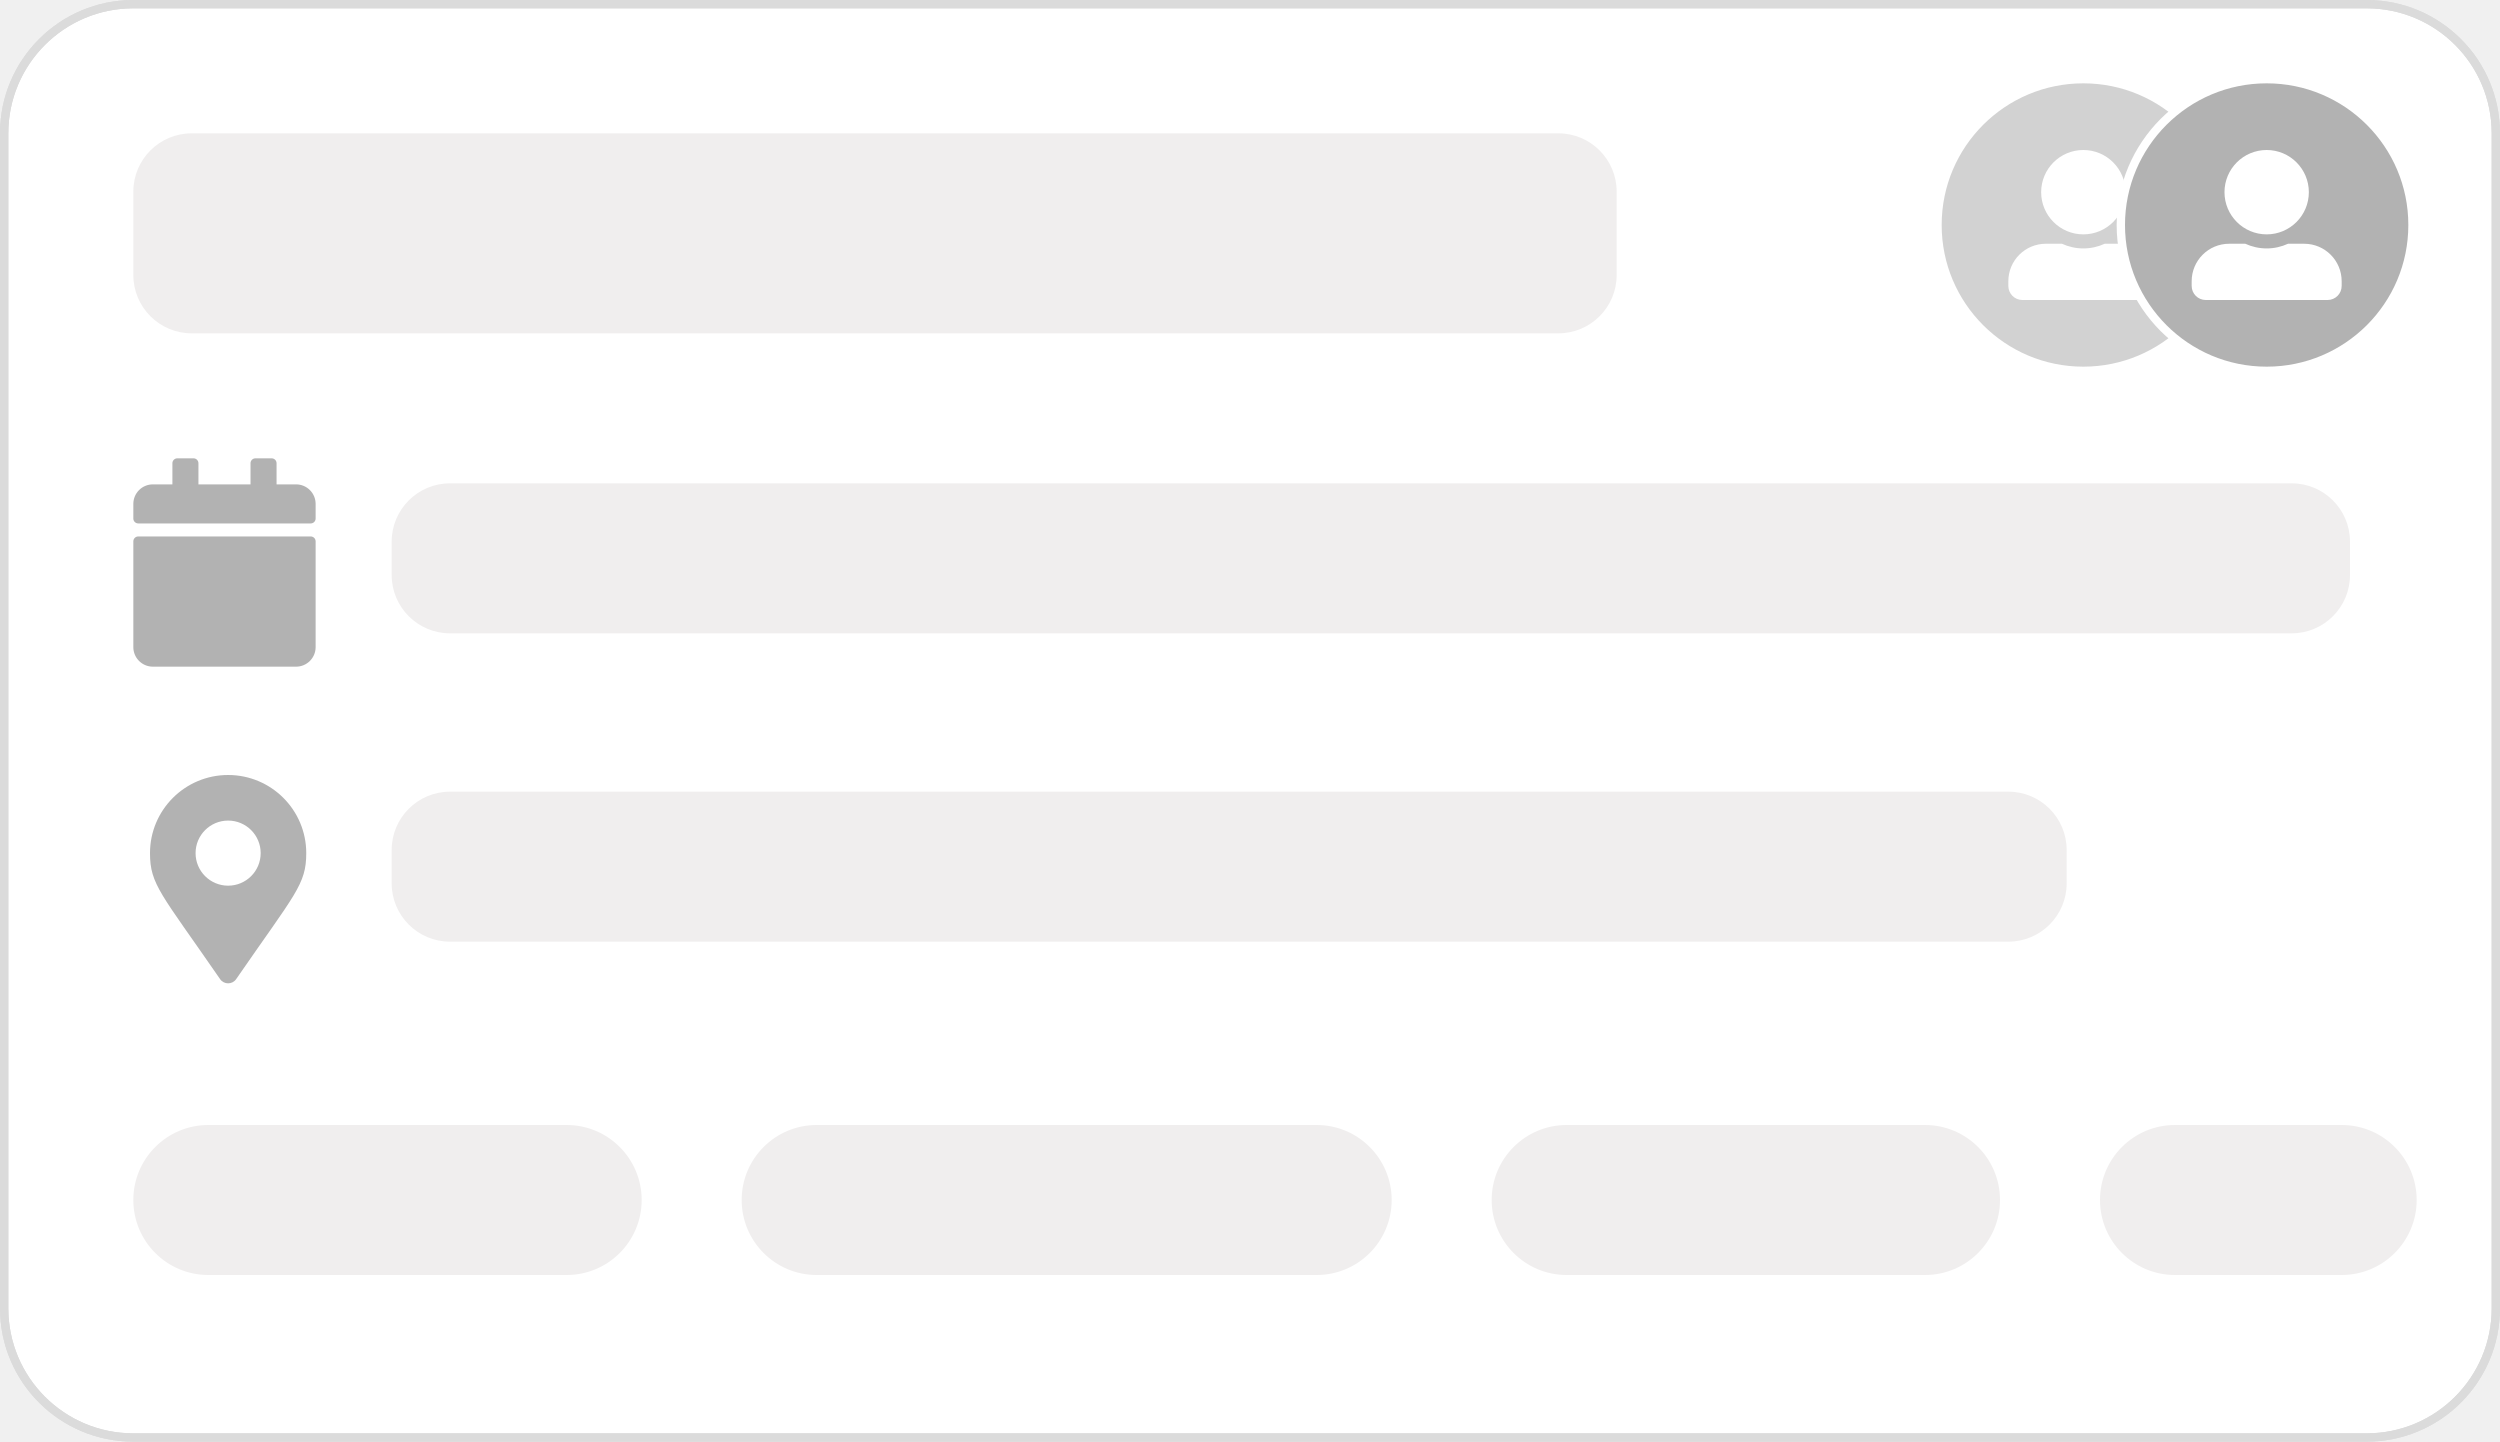
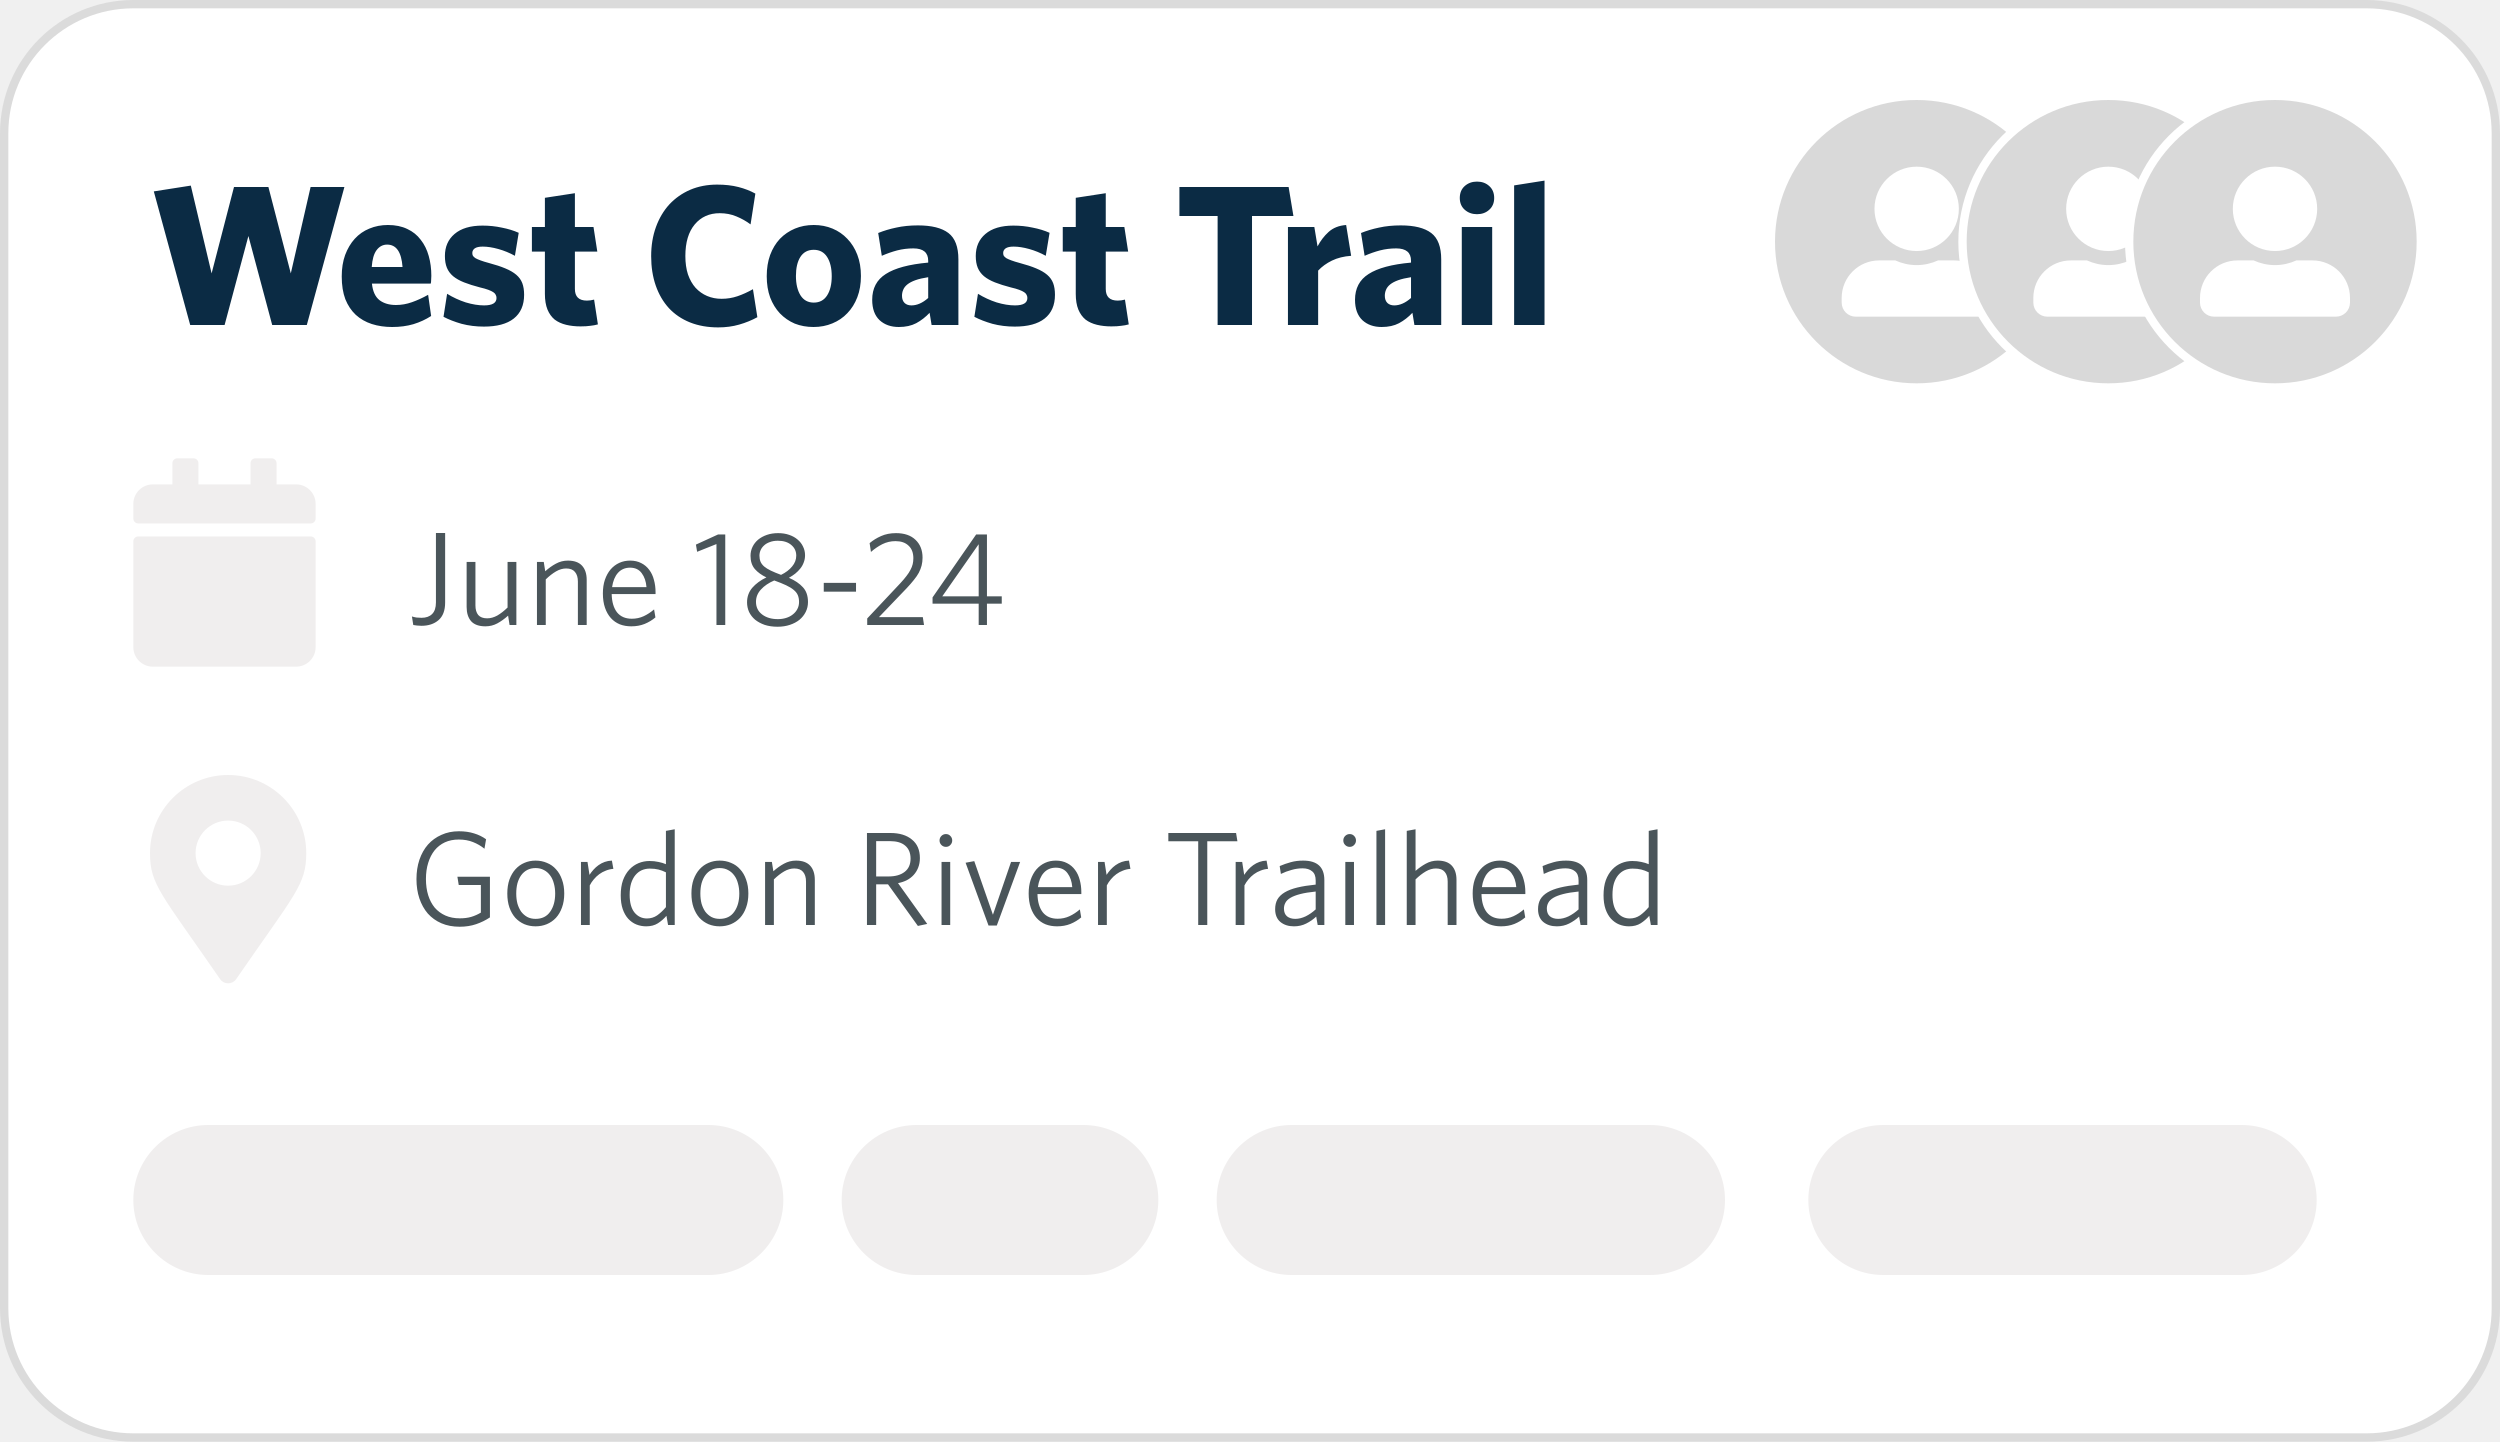
<svg xmlns="http://www.w3.org/2000/svg" width="300" height="173" viewBox="0 0 300 173" fill="none">
-   <rect x="0.5" y="0.5" width="299" height="172" rx="15.5" fill="white" stroke="#DBDBDB" />
-   <rect x="16" y="16" width="178" height="24" rx="7" fill="#F0EEEE" />
-   <rect x="47" y="58" width="235" height="18" rx="7" fill="#F0EEEE" />
-   <path d="M16.586 64.375H37.289C37.611 64.375 37.875 64.639 37.875 64.961V77.656C37.875 78.95 36.825 80 35.531 80H18.344C17.05 80 16 78.95 16 77.656V64.961C16 64.639 16.264 64.375 16.586 64.375ZM37.875 62.227V60.469C37.875 59.175 36.825 58.125 35.531 58.125H33.188V55.586C33.188 55.264 32.924 55 32.602 55H30.648C30.326 55 30.062 55.264 30.062 55.586V58.125H23.812V55.586C23.812 55.264 23.549 55 23.227 55H21.273C20.951 55 20.688 55.264 20.688 55.586V58.125H18.344C17.05 58.125 16 59.175 16 60.469V62.227C16 62.549 16.264 62.812 16.586 62.812H37.289C37.611 62.812 37.875 62.549 37.875 62.227Z" fill="#b2b2b2" />
-   <rect x="47" y="95" width="201" height="18" rx="7" fill="#F0EEEE" />
-   <path d="M26.412 117.496C19.317 107.21 18 106.155 18 102.375C18 97.197 22.197 93 27.375 93C32.553 93 36.75 97.197 36.75 102.375C36.75 106.155 35.433 107.21 28.338 117.496C27.873 118.168 26.877 118.168 26.412 117.496ZM27.375 106.281C29.532 106.281 31.281 104.532 31.281 102.375C31.281 100.218 29.532 98.469 27.375 98.469C25.218 98.469 23.469 100.218 23.469 102.375C23.469 104.532 25.218 106.281 27.375 106.281Z" fill="#b2b2b2" />
-   <rect x="16" y="135" width="61" height="18" rx="9" fill="#F0EEEE" />
-   <rect x="89" y="135" width="78" height="18" rx="9" fill="#F0EEEE" />
-   <rect x="179" y="135" width="61" height="18" rx="9" fill="#F0EEEE" />
-   <rect x="252" y="135" width="38" height="18" rx="9" fill="#F0EEEE" />
-   <circle cx="250" cy="27" r="17.5" fill="#d2d2d2" stroke="white" />
-   <g clip-path="url(#clip0_1_11)">
-     <path d="M250 28.125C252.795 28.125 255.062 25.857 255.062 23.062C255.062 20.268 252.795 18 250 18C247.205 18 244.938 20.268 244.938 23.062C244.938 25.857 247.205 28.125 250 28.125ZM254.5 29.25H252.563C251.782 29.609 250.914 29.812 250 29.812C249.086 29.812 248.221 29.609 247.437 29.25H245.5C243.014 29.25 241 31.265 241 33.75V34.312C241 35.244 241.756 36 242.688 36H257.312C258.244 36 259 35.244 259 34.312V33.75C259 31.265 256.986 29.25 254.5 29.25Z" fill="white" />
+   <rect x="0.5" y="0.5" width="299" height="172" rx="15.5" fill="white" />
+   <path d="M16.586 64.375H37.289C37.611 64.375 37.875 64.639 37.875 64.961V77.656C37.875 78.95 36.825 80 35.531 80H18.344C17.05 80 16 78.95 16 77.656V64.961C16 64.639 16.264 64.375 16.586 64.375ZM37.875 62.227V60.469C37.875 59.175 36.825 58.125 35.531 58.125H33.188V55.586C33.188 55.264 32.924 55 32.602 55H30.648C30.326 55 30.062 55.264 30.062 55.586V58.125H23.812V55.586C23.812 55.264 23.549 55 23.227 55H21.273C20.951 55 20.688 55.264 20.688 55.586V58.125H18.344C17.05 58.125 16 59.175 16 60.469V62.227C16 62.549 16.264 62.812 16.586 62.812H37.289C37.611 62.812 37.875 62.549 37.875 62.227Z" fill="#F0EEEE" />
+   <path d="M26.412 117.496C19.317 107.21 18 106.155 18 102.375C18 97.197 22.197 93 27.375 93C32.553 93 36.75 97.197 36.75 102.375C36.75 106.155 35.433 107.21 28.338 117.496C27.873 118.168 26.877 118.168 26.412 117.496ZM27.375 106.281C29.532 106.281 31.281 104.532 31.281 102.375C31.281 100.218 29.532 98.469 27.375 98.469C25.218 98.469 23.469 100.218 23.469 102.375C23.469 104.532 25.218 106.281 27.375 106.281Z" fill="#F0EEEE" />
+   <rect x="146" y="135" width="61" height="18" rx="9" fill="#F0EEEE" />
+   <rect x="217" y="135" width="61" height="18" rx="9" fill="#F0EEEE" />
+   <rect x="101" y="135" width="38" height="18" rx="9" fill="#F0EEEE" />
+   <rect x="16" y="135" width="78" height="18" rx="9" fill="#F0EEEE" />
+   <circle cx="230" cy="29" r="17.5" fill="#D9D9D9" stroke="white" />
+   <g clip-path="url(#clip0_1_84)">
+     <path d="M230 30.125C232.795 30.125 235.062 27.857 235.062 25.062C235.062 22.268 232.795 20 230 20C227.205 20 224.938 22.268 224.938 25.062C224.938 27.857 227.205 30.125 230 30.125ZM234.5 31.25H232.563C231.782 31.609 230.914 31.812 230 31.812C229.086 31.812 228.221 31.609 227.437 31.25H225.5C223.014 31.25 221 33.264 221 35.75V36.312C221 37.244 221.756 38 222.688 38H237.312C238.244 38 239 37.244 239 36.312V35.75C239 33.264 236.986 31.25 234.5 31.25Z" fill="white" />
  </g>
-   <circle cx="272" cy="27" r="17.5" fill="#b2b2b2" stroke="white" />
-   <g clip-path="url(#clip1_1_11)">
-     <path d="M272 28.125C274.795 28.125 277.062 25.857 277.062 23.062C277.062 20.268 274.795 18 272 18C269.205 18 266.938 20.268 266.938 23.062C266.938 25.857 269.205 28.125 272 28.125ZM276.5 29.25H274.563C273.782 29.609 272.914 29.812 272 29.812C271.086 29.812 270.221 29.609 269.437 29.25H267.5C265.014 29.25 263 31.265 263 33.75V34.312C263 35.244 263.756 36 264.688 36H279.312C280.244 36 281 35.244 281 34.312V33.75C281 31.265 278.986 29.25 276.5 29.25Z" fill="white" />
+   <circle cx="253" cy="29" r="17.5" fill="#D9D9D9" stroke="white" />
+   <g clip-path="url(#clip1_1_84)">
+     <path d="M253 30.125C255.795 30.125 258.062 27.857 258.062 25.062C258.062 22.268 255.795 20 253 20C250.205 20 247.938 22.268 247.938 25.062C247.938 27.857 250.205 30.125 253 30.125ZM257.5 31.25H255.563C254.782 31.609 253.914 31.812 253 31.812C252.086 31.812 251.221 31.609 250.437 31.25H248.5C246.014 31.25 244 33.264 244 35.75V36.312C244 37.244 244.756 38 245.688 38H260.312C261.244 38 262 37.244 262 36.312V35.75C262 33.264 259.986 31.25 257.5 31.25Z" fill="white" />
  </g>
+   <circle cx="273" cy="29" r="17.5" fill="#D9D9D9" stroke="white" />
+   <g clip-path="url(#clip2_1_84)">
+     <path d="M273 30.125C275.795 30.125 278.062 27.857 278.062 25.062C278.062 22.268 275.795 20 273 20C270.205 20 267.938 22.268 267.938 25.062C267.938 27.857 270.205 30.125 273 30.125ZM277.5 31.25H275.563C274.782 31.609 273.914 31.812 273 31.812C272.086 31.812 271.221 31.609 270.437 31.25H268.5C266.014 31.25 264 33.264 264 35.75V36.312C264 37.244 264.756 38 265.688 38H280.312C281.244 38 282 37.244 282 36.312V35.75C282 33.264 279.986 31.25 277.5 31.25Z" fill="white" />
+   </g>
+   <path d="M41.328 22.44H37.272L34.896 32.808L32.208 22.44H28.08L25.392 32.808L22.896 22.272L18.456 22.968L22.824 39H26.952L29.808 28.32L32.664 39H36.816L41.328 22.44ZM51.76 33.096C51.76 32.248 51.656 31.456 51.448 30.72C51.24 29.968 50.92 29.32 50.488 28.776C50.072 28.216 49.536 27.784 48.88 27.48C48.224 27.16 47.448 27 46.552 27C45.752 27 45.008 27.144 44.32 27.432C43.648 27.704 43.064 28.112 42.568 28.656C42.088 29.184 41.704 29.832 41.416 30.6C41.144 31.352 41.008 32.208 41.008 33.168C41.008 34.224 41.152 35.136 41.44 35.904C41.744 36.656 42.16 37.28 42.688 37.776C43.232 38.272 43.872 38.64 44.608 38.88C45.36 39.12 46.176 39.24 47.056 39.24C47.984 39.24 48.832 39.128 49.6 38.904C50.384 38.664 51.096 38.336 51.736 37.92L51.376 35.376C50.72 35.744 50.072 36.04 49.432 36.264C48.808 36.488 48.168 36.6 47.512 36.6C46.712 36.6 46.056 36.408 45.544 36.024C45.032 35.624 44.728 34.96 44.632 34.032H51.688C51.72 33.936 51.736 33.8 51.736 33.624C51.752 33.448 51.76 33.272 51.76 33.096ZM48.304 32.04H44.608C44.672 31.128 44.864 30.456 45.184 30.024C45.52 29.576 45.944 29.352 46.456 29.352C47.56 29.352 48.176 30.248 48.304 32.04ZM62.893 35.376C62.893 34.832 62.821 34.368 62.677 33.984C62.533 33.6 62.293 33.264 61.957 32.976C61.621 32.688 61.181 32.432 60.637 32.208C60.109 31.984 59.453 31.768 58.669 31.56C58.253 31.448 57.917 31.344 57.661 31.248C57.405 31.152 57.205 31.064 57.061 30.984C56.917 30.888 56.813 30.792 56.749 30.696C56.701 30.6 56.677 30.488 56.677 30.36C56.677 30.136 56.773 29.952 56.965 29.808C57.173 29.664 57.493 29.592 57.925 29.592C58.485 29.592 59.109 29.688 59.797 29.88C60.485 30.072 61.149 30.344 61.789 30.696L62.245 27.936C61.637 27.664 60.957 27.456 60.205 27.312C59.469 27.152 58.701 27.072 57.901 27.072C56.445 27.072 55.325 27.408 54.541 28.08C53.773 28.736 53.389 29.616 53.389 30.72C53.389 31.28 53.469 31.752 53.629 32.136C53.789 32.52 54.037 32.856 54.373 33.144C54.725 33.432 55.165 33.68 55.693 33.888C56.221 34.096 56.853 34.296 57.589 34.488C58.005 34.584 58.341 34.68 58.597 34.776C58.853 34.872 59.053 34.968 59.197 35.064C59.341 35.16 59.437 35.264 59.485 35.376C59.549 35.488 59.581 35.616 59.581 35.76C59.581 36.352 59.085 36.648 58.093 36.648C57.421 36.648 56.685 36.528 55.885 36.288C55.101 36.032 54.357 35.688 53.653 35.256L53.221 38.016C53.829 38.336 54.549 38.616 55.381 38.856C56.229 39.08 57.125 39.192 58.069 39.192C59.637 39.192 60.829 38.872 61.645 38.232C62.477 37.576 62.893 36.624 62.893 35.376ZM71.748 38.928L71.292 35.952C71.004 36.032 70.716 36.072 70.428 36.072C69.468 36.072 68.988 35.608 68.988 34.68V30.192H71.676L71.22 27.24H68.988V23.184L65.388 23.736V27.24H63.828V30.192H65.388V35.256C65.388 36.008 65.492 36.64 65.7 37.152C65.908 37.648 66.196 38.048 66.564 38.352C66.948 38.64 67.404 38.848 67.932 38.976C68.46 39.104 69.036 39.168 69.66 39.168C70.14 39.168 70.532 39.144 70.836 39.096C71.156 39.064 71.46 39.008 71.748 38.928ZM90.883 38.064L90.355 34.704C89.731 35.056 89.115 35.336 88.507 35.544C87.899 35.752 87.259 35.856 86.587 35.856C85.963 35.856 85.387 35.744 84.859 35.52C84.331 35.296 83.867 34.968 83.467 34.536C83.083 34.104 82.779 33.568 82.555 32.928C82.347 32.288 82.243 31.552 82.243 30.72C82.243 29.088 82.619 27.824 83.371 26.928C84.123 26.032 85.123 25.584 86.371 25.584C87.091 25.584 87.755 25.712 88.363 25.968C88.987 26.224 89.555 26.544 90.067 26.928L90.643 23.232C90.035 22.896 89.355 22.632 88.603 22.44C87.851 22.248 87.003 22.152 86.059 22.152C84.875 22.152 83.795 22.36 82.819 22.776C81.859 23.192 81.027 23.776 80.323 24.528C79.635 25.28 79.099 26.184 78.715 27.24C78.331 28.296 78.139 29.464 78.139 30.744C78.139 32.04 78.323 33.216 78.691 34.272C79.059 35.328 79.587 36.232 80.275 36.984C80.963 37.72 81.803 38.288 82.795 38.688C83.803 39.088 84.931 39.288 86.179 39.288C87.091 39.288 87.931 39.176 88.699 38.952C89.483 38.728 90.211 38.432 90.883 38.064ZM103.312 33.12C103.312 32.176 103.168 31.328 102.88 30.576C102.592 29.824 102.192 29.184 101.68 28.656C101.184 28.128 100.592 27.72 99.904 27.432C99.216 27.144 98.464 27 97.648 27C96.832 27 96.08 27.144 95.392 27.432C94.704 27.72 94.104 28.128 93.592 28.656C93.096 29.184 92.704 29.832 92.416 30.6C92.144 31.352 92.008 32.2 92.008 33.144C92.008 34.088 92.144 34.936 92.416 35.688C92.704 36.44 93.096 37.08 93.592 37.608C94.104 38.136 94.696 38.544 95.368 38.832C96.056 39.104 96.808 39.24 97.624 39.24C98.44 39.24 99.192 39.096 99.88 38.808C100.584 38.52 101.184 38.112 101.68 37.584C102.192 37.056 102.592 36.416 102.88 35.664C103.168 34.912 103.312 34.064 103.312 33.12ZM99.808 33.144C99.808 34.104 99.624 34.872 99.256 35.448C98.888 36.024 98.352 36.312 97.648 36.312C96.96 36.312 96.432 36.024 96.064 35.448C95.696 34.856 95.512 34.08 95.512 33.12C95.512 32.16 95.688 31.4 96.04 30.84C96.408 30.264 96.944 29.976 97.648 29.976C98.352 29.976 98.888 30.264 99.256 30.84C99.624 31.416 99.808 32.184 99.808 33.144ZM115.008 39V31.128C115.008 29.624 114.608 28.568 113.808 27.96C113.008 27.352 111.792 27.048 110.16 27.048C109.2 27.048 108.328 27.136 107.544 27.312C106.776 27.472 106.056 27.688 105.384 27.96L105.816 30.696C106.44 30.424 107.056 30.208 107.664 30.048C108.288 29.888 108.936 29.808 109.608 29.808C110.792 29.808 111.384 30.304 111.384 31.296V31.512C109.08 31.72 107.384 32.176 106.296 32.88C105.208 33.568 104.664 34.6 104.664 35.976C104.664 37.048 104.96 37.864 105.552 38.424C106.144 38.968 106.912 39.24 107.856 39.24C108.672 39.24 109.368 39.088 109.944 38.784C110.536 38.464 111.072 38.048 111.552 37.536L111.792 39H115.008ZM111.384 35.76C110.712 36.352 110.04 36.648 109.368 36.648C109.032 36.648 108.76 36.552 108.552 36.36C108.344 36.152 108.24 35.864 108.24 35.496C108.24 35.24 108.288 35 108.384 34.776C108.48 34.536 108.648 34.32 108.888 34.128C109.128 33.936 109.448 33.768 109.848 33.624C110.248 33.48 110.76 33.36 111.384 33.264V35.76ZM126.596 35.376C126.596 34.832 126.524 34.368 126.38 33.984C126.236 33.6 125.996 33.264 125.66 32.976C125.324 32.688 124.884 32.432 124.34 32.208C123.812 31.984 123.156 31.768 122.372 31.56C121.956 31.448 121.62 31.344 121.364 31.248C121.108 31.152 120.908 31.064 120.764 30.984C120.62 30.888 120.516 30.792 120.452 30.696C120.404 30.6 120.38 30.488 120.38 30.36C120.38 30.136 120.476 29.952 120.668 29.808C120.876 29.664 121.196 29.592 121.628 29.592C122.188 29.592 122.812 29.688 123.5 29.88C124.188 30.072 124.852 30.344 125.492 30.696L125.948 27.936C125.34 27.664 124.66 27.456 123.908 27.312C123.172 27.152 122.404 27.072 121.604 27.072C120.148 27.072 119.028 27.408 118.244 28.08C117.476 28.736 117.092 29.616 117.092 30.72C117.092 31.28 117.172 31.752 117.332 32.136C117.492 32.52 117.74 32.856 118.076 33.144C118.428 33.432 118.868 33.68 119.396 33.888C119.924 34.096 120.556 34.296 121.292 34.488C121.708 34.584 122.044 34.68 122.3 34.776C122.556 34.872 122.756 34.968 122.9 35.064C123.044 35.16 123.14 35.264 123.188 35.376C123.252 35.488 123.284 35.616 123.284 35.76C123.284 36.352 122.788 36.648 121.796 36.648C121.124 36.648 120.388 36.528 119.588 36.288C118.804 36.032 118.06 35.688 117.356 35.256L116.924 38.016C117.532 38.336 118.252 38.616 119.084 38.856C119.932 39.08 120.828 39.192 121.772 39.192C123.34 39.192 124.532 38.872 125.348 38.232C126.18 37.576 126.596 36.624 126.596 35.376ZM135.451 38.928L134.995 35.952C134.707 36.032 134.419 36.072 134.131 36.072C133.171 36.072 132.691 35.608 132.691 34.68V30.192H135.379L134.923 27.24H132.691V23.184L129.091 23.736V27.24H127.531V30.192H129.091V35.256C129.091 36.008 129.195 36.64 129.403 37.152C129.611 37.648 129.899 38.048 130.267 38.352C130.651 38.64 131.107 38.848 131.635 38.976C132.163 39.104 132.739 39.168 133.363 39.168C133.843 39.168 134.235 39.144 134.539 39.096C134.859 39.064 135.163 39.008 135.451 38.928ZM155.21 25.92L154.634 22.44H141.53V25.92H146.114V39H150.242V25.92H155.21ZM162.137 30.696L161.537 27C160.673 27.064 159.969 27.344 159.425 27.84C158.897 28.32 158.457 28.896 158.105 29.568L157.721 27.24H154.553V39H158.177V32.472C158.625 31.992 159.177 31.592 159.833 31.272C160.489 30.952 161.257 30.76 162.137 30.696ZM172.946 39V31.128C172.946 29.624 172.546 28.568 171.746 27.96C170.946 27.352 169.73 27.048 168.098 27.048C167.138 27.048 166.266 27.136 165.482 27.312C164.714 27.472 163.994 27.688 163.322 27.96L163.754 30.696C164.378 30.424 164.994 30.208 165.602 30.048C166.226 29.888 166.874 29.808 167.546 29.808C168.73 29.808 169.322 30.304 169.322 31.296V31.512C167.018 31.72 165.322 32.176 164.234 32.88C163.146 33.568 162.602 34.6 162.602 35.976C162.602 37.048 162.898 37.864 163.49 38.424C164.082 38.968 164.85 39.24 165.794 39.24C166.61 39.24 167.306 39.088 167.882 38.784C168.474 38.464 169.01 38.048 169.49 37.536L169.73 39H172.946ZM169.322 35.76C168.65 36.352 167.978 36.648 167.306 36.648C166.97 36.648 166.698 36.552 166.49 36.36C166.282 36.152 166.178 35.864 166.178 35.496C166.178 35.24 166.226 35 166.322 34.776C166.418 34.536 166.586 34.32 166.826 34.128C167.066 33.936 167.386 33.768 167.786 33.624C168.186 33.48 168.698 33.36 169.322 33.264V35.76ZM179.302 23.76C179.302 23.152 179.102 22.672 178.702 22.32C178.318 21.968 177.83 21.792 177.238 21.792C176.662 21.792 176.174 21.968 175.774 22.32C175.374 22.672 175.174 23.152 175.174 23.76C175.174 24.352 175.374 24.824 175.774 25.176C176.174 25.528 176.662 25.704 177.238 25.704C177.83 25.704 178.318 25.528 178.702 25.176C179.102 24.824 179.302 24.352 179.302 23.76ZM179.062 39V27.24H175.414V39H179.062ZM185.343 39V21.672L181.695 22.248V39H185.343Z" fill="#0B2B44" />
+   <path d="M53.416 72.312V63.96H52.312V72.296C52.312 72.925 52.157 73.389 51.848 73.688C51.549 73.987 51.128 74.136 50.584 74.136C50.371 74.136 50.168 74.125 49.976 74.104C49.784 74.072 49.603 74.029 49.432 73.976L49.592 75C49.731 75.021 49.88 75.043 50.04 75.064C50.211 75.085 50.387 75.096 50.568 75.096C51.411 75.096 52.093 74.872 52.616 74.424C53.149 73.965 53.416 73.261 53.416 72.312ZM61.964 75V67.432H60.908V72.904C60.492 73.309 60.081 73.629 59.676 73.864C59.271 74.088 58.865 74.2 58.46 74.2C57.98 74.2 57.623 74.067 57.388 73.8C57.164 73.523 57.052 73.139 57.052 72.648V67.432H55.996V72.84C55.996 73.565 56.178 74.136 56.54 74.552C56.913 74.957 57.484 75.16 58.252 75.16C58.764 75.16 59.239 75.043 59.676 74.808C60.124 74.563 60.556 74.253 60.972 73.88L61.148 75H61.964ZM70.403 75V69.592C70.403 68.856 70.216 68.285 69.843 67.88C69.47 67.475 68.904 67.272 68.147 67.272C67.635 67.272 67.155 67.395 66.707 67.64C66.27 67.875 65.843 68.179 65.427 68.552L65.251 67.432H64.435V75H65.491V69.528C65.907 69.123 66.318 68.803 66.723 68.568C67.129 68.333 67.534 68.216 67.939 68.216C68.419 68.216 68.771 68.355 68.995 68.632C69.23 68.909 69.347 69.293 69.347 69.784V75H70.403ZM78.666 71.064C78.666 70.541 78.602 70.051 78.474 69.592C78.357 69.133 78.17 68.733 77.914 68.392C77.658 68.04 77.338 67.768 76.954 67.576C76.57 67.373 76.122 67.272 75.61 67.272C75.141 67.272 74.709 67.363 74.314 67.544C73.919 67.725 73.573 67.987 73.274 68.328C72.986 68.669 72.757 69.085 72.586 69.576C72.426 70.056 72.346 70.6 72.346 71.208C72.346 71.859 72.431 72.435 72.602 72.936C72.773 73.427 73.007 73.837 73.306 74.168C73.605 74.499 73.962 74.749 74.378 74.92C74.794 75.08 75.253 75.16 75.754 75.16C76.341 75.16 76.874 75.064 77.354 74.872C77.845 74.669 78.277 74.408 78.65 74.088L78.49 73.128C78.096 73.469 77.68 73.741 77.242 73.944C76.805 74.147 76.33 74.248 75.818 74.248C75.05 74.248 74.458 73.992 74.042 73.48C73.637 72.957 73.424 72.227 73.402 71.288H78.666V71.064ZM77.578 70.456H73.45C73.557 69.72 73.791 69.149 74.154 68.744C74.528 68.328 75.013 68.12 75.61 68.12C76.218 68.12 76.682 68.339 77.002 68.776C77.333 69.213 77.525 69.773 77.578 70.456ZM87.031 75V64.136H86.167L83.511 65.352L83.655 66.216L85.975 65.288V75H87.031ZM93.726 68.984C93.236 68.803 92.825 68.632 92.494 68.472C92.164 68.312 91.897 68.147 91.694 67.976C91.492 67.795 91.348 67.603 91.262 67.4C91.177 67.187 91.134 66.947 91.134 66.68C91.134 66.445 91.182 66.221 91.278 66.008C91.374 65.795 91.513 65.608 91.694 65.448C91.876 65.277 92.105 65.144 92.382 65.048C92.66 64.941 92.98 64.888 93.342 64.888C94.025 64.888 94.564 65.059 94.958 65.4C95.353 65.731 95.55 66.157 95.55 66.68C95.55 67.149 95.385 67.581 95.054 67.976C94.734 68.371 94.292 68.707 93.726 68.984ZM92.91 69.656C93.476 69.859 93.95 70.051 94.334 70.232C94.718 70.413 95.022 70.6 95.246 70.792C95.481 70.984 95.646 71.197 95.742 71.432C95.838 71.667 95.886 71.933 95.886 72.232C95.886 72.552 95.817 72.84 95.678 73.096C95.55 73.341 95.369 73.555 95.134 73.736C94.91 73.917 94.644 74.056 94.334 74.152C94.025 74.248 93.694 74.296 93.342 74.296C92.574 74.296 91.945 74.109 91.454 73.736C90.964 73.363 90.718 72.856 90.718 72.216C90.718 71.661 90.916 71.171 91.31 70.744C91.705 70.307 92.238 69.944 92.91 69.656ZM91.966 69.288C91.262 69.629 90.697 70.045 90.27 70.536C89.854 71.027 89.646 71.608 89.646 72.28C89.646 72.685 89.726 73.069 89.886 73.432C90.057 73.784 90.297 74.093 90.606 74.36C90.926 74.616 91.31 74.824 91.758 74.984C92.217 75.133 92.734 75.208 93.31 75.208C93.844 75.208 94.334 75.133 94.782 74.984C95.23 74.835 95.614 74.632 95.934 74.376C96.254 74.109 96.505 73.795 96.686 73.432C96.868 73.069 96.958 72.675 96.958 72.248C96.958 71.501 96.756 70.909 96.35 70.472C95.945 70.024 95.385 69.645 94.67 69.336C94.937 69.187 95.188 69.021 95.422 68.84C95.657 68.648 95.86 68.445 96.03 68.232C96.212 68.008 96.35 67.763 96.446 67.496C96.553 67.229 96.606 66.941 96.606 66.632C96.606 66.259 96.526 65.912 96.366 65.592C96.217 65.272 96.004 64.995 95.726 64.76C95.449 64.515 95.108 64.323 94.702 64.184C94.308 64.045 93.865 63.976 93.374 63.976C92.884 63.976 92.436 64.045 92.03 64.184C91.625 64.323 91.273 64.515 90.974 64.76C90.686 65.005 90.462 65.293 90.302 65.624C90.142 65.955 90.062 66.312 90.062 66.696C90.062 67.357 90.238 67.891 90.59 68.296C90.942 68.691 91.401 69.021 91.966 69.288ZM102.723 71V69.944H98.851V71H102.723ZM110.882 75L110.738 74.056H105.474L108.818 70.568C109.148 70.216 109.431 69.891 109.666 69.592C109.911 69.293 110.108 69.005 110.258 68.728C110.407 68.44 110.519 68.152 110.594 67.864C110.668 67.565 110.706 67.251 110.706 66.92C110.706 66.024 110.423 65.309 109.858 64.776C109.303 64.243 108.524 63.976 107.522 63.976C106.85 63.976 106.252 64.093 105.73 64.328C105.218 64.552 104.759 64.835 104.354 65.176L104.514 66.232C104.94 65.859 105.394 65.549 105.874 65.304C106.364 65.059 106.892 64.936 107.458 64.936C108.13 64.936 108.652 65.117 109.026 65.48C109.41 65.832 109.602 66.333 109.602 66.984C109.602 67.24 109.575 67.48 109.522 67.704C109.468 67.928 109.378 68.157 109.25 68.392C109.132 68.627 108.972 68.872 108.77 69.128C108.578 69.384 108.338 69.667 108.05 69.976L104.066 74.216V75H110.882ZM120.21 72.44V71.56H118.434V64.136H117.138L111.906 71.688V72.44H117.442V75H118.434V72.44H120.21ZM117.442 71.56H113.074L117.442 65.304V71.56Z" fill="#4A555A" />
+   <path d="M58.792 110.088V105.208H54.888L55.048 106.2H57.704V109.512C57.331 109.736 56.947 109.907 56.552 110.024C56.157 110.141 55.699 110.2 55.176 110.2C54.525 110.2 53.949 110.088 53.448 109.864C52.947 109.64 52.52 109.325 52.168 108.92C51.827 108.504 51.565 108.008 51.384 107.432C51.203 106.845 51.112 106.195 51.112 105.48C51.112 104.765 51.203 104.12 51.384 103.544C51.565 102.957 51.821 102.456 52.152 102.04C52.493 101.624 52.904 101.304 53.384 101.08C53.875 100.856 54.429 100.744 55.048 100.744C55.688 100.744 56.259 100.845 56.76 101.048C57.272 101.251 57.731 101.517 58.136 101.848L58.328 100.712C57.901 100.403 57.421 100.168 56.888 100.008C56.355 99.837 55.747 99.752 55.064 99.752C54.296 99.752 53.597 99.896 52.968 100.184C52.339 100.461 51.8 100.851 51.352 101.352C50.915 101.853 50.573 102.461 50.328 103.176C50.093 103.88 49.976 104.653 49.976 105.496C49.976 106.339 50.093 107.112 50.328 107.816C50.563 108.509 50.899 109.112 51.336 109.624C51.784 110.125 52.328 110.515 52.968 110.792C53.608 111.069 54.339 111.208 55.16 111.208C55.875 111.208 56.531 111.107 57.128 110.904C57.725 110.701 58.28 110.429 58.792 110.088ZM67.709 107.224C67.709 106.595 67.619 106.035 67.437 105.544C67.267 105.053 67.027 104.643 66.717 104.312C66.419 103.971 66.056 103.715 65.629 103.544C65.213 103.363 64.76 103.272 64.269 103.272C63.789 103.272 63.341 103.363 62.925 103.544C62.52 103.715 62.163 103.971 61.853 104.312C61.555 104.643 61.315 105.053 61.133 105.544C60.963 106.035 60.877 106.595 60.877 107.224C60.877 107.853 60.963 108.413 61.133 108.904C61.304 109.384 61.539 109.795 61.837 110.136C62.147 110.467 62.509 110.723 62.925 110.904C63.341 111.075 63.789 111.16 64.269 111.16C64.749 111.16 65.197 111.075 65.613 110.904C66.04 110.723 66.408 110.467 66.717 110.136C67.027 109.795 67.267 109.384 67.437 108.904C67.619 108.413 67.709 107.853 67.709 107.224ZM66.621 107.224C66.621 108.12 66.419 108.851 66.013 109.416C65.619 109.981 65.037 110.264 64.269 110.264C63.896 110.264 63.565 110.189 63.277 110.04C62.989 109.88 62.744 109.667 62.541 109.4C62.349 109.123 62.2 108.803 62.093 108.44C61.997 108.067 61.949 107.661 61.949 107.224C61.949 106.776 61.997 106.365 62.093 105.992C62.2 105.619 62.349 105.299 62.541 105.032C62.744 104.755 62.989 104.541 63.277 104.392C63.565 104.243 63.896 104.168 64.269 104.168C64.653 104.168 64.989 104.248 65.277 104.408C65.565 104.557 65.811 104.771 66.013 105.048C66.216 105.315 66.365 105.635 66.461 106.008C66.568 106.381 66.621 106.787 66.621 107.224ZM73.604 104.264L73.428 103.272C73.119 103.283 72.831 103.336 72.564 103.432C72.298 103.528 72.052 103.656 71.828 103.816C71.604 103.976 71.402 104.157 71.22 104.36C71.039 104.563 70.879 104.771 70.74 104.984L70.5 103.432H69.716V111H70.772V106.248C70.9 105.992 71.06 105.752 71.252 105.528C71.444 105.293 71.663 105.085 71.908 104.904C72.154 104.723 72.42 104.579 72.708 104.472C72.996 104.355 73.295 104.285 73.604 104.264ZM80.967 111V99.512L79.911 99.704V103.704C79.644 103.587 79.346 103.496 79.015 103.432C78.684 103.357 78.327 103.32 77.943 103.32C77.484 103.32 77.047 103.405 76.631 103.576C76.215 103.747 75.847 104.003 75.527 104.344C75.207 104.685 74.951 105.112 74.759 105.624C74.578 106.136 74.487 106.739 74.487 107.432C74.487 108.072 74.567 108.627 74.727 109.096C74.887 109.555 75.106 109.939 75.383 110.248C75.671 110.557 75.996 110.787 76.359 110.936C76.733 111.085 77.127 111.16 77.543 111.16C78.098 111.16 78.567 111.037 78.951 110.792C79.346 110.536 79.687 110.237 79.975 109.896L80.167 111H80.967ZM79.911 108.856C79.57 109.261 79.218 109.592 78.855 109.848C78.493 110.093 78.087 110.216 77.639 110.216C77.031 110.216 76.53 109.976 76.135 109.496C75.751 109.016 75.559 108.312 75.559 107.384C75.559 106.851 75.618 106.387 75.735 105.992C75.863 105.597 76.034 105.272 76.247 105.016C76.471 104.749 76.727 104.552 77.015 104.424C77.314 104.296 77.634 104.232 77.975 104.232C78.37 104.232 78.716 104.269 79.015 104.344C79.314 104.419 79.612 104.531 79.911 104.68V108.856ZM89.803 107.224C89.803 106.595 89.713 106.035 89.531 105.544C89.361 105.053 89.121 104.643 88.811 104.312C88.513 103.971 88.15 103.715 87.723 103.544C87.307 103.363 86.854 103.272 86.363 103.272C85.883 103.272 85.435 103.363 85.019 103.544C84.614 103.715 84.257 103.971 83.947 104.312C83.648 104.643 83.409 105.053 83.227 105.544C83.056 106.035 82.971 106.595 82.971 107.224C82.971 107.853 83.056 108.413 83.227 108.904C83.398 109.384 83.632 109.795 83.931 110.136C84.24 110.467 84.603 110.723 85.019 110.904C85.435 111.075 85.883 111.16 86.363 111.16C86.843 111.16 87.291 111.075 87.707 110.904C88.134 110.723 88.502 110.467 88.811 110.136C89.121 109.795 89.361 109.384 89.531 108.904C89.713 108.413 89.803 107.853 89.803 107.224ZM88.715 107.224C88.715 108.12 88.513 108.851 88.107 109.416C87.713 109.981 87.131 110.264 86.363 110.264C85.99 110.264 85.659 110.189 85.371 110.04C85.083 109.88 84.838 109.667 84.635 109.4C84.443 109.123 84.294 108.803 84.187 108.44C84.091 108.067 84.043 107.661 84.043 107.224C84.043 106.776 84.091 106.365 84.187 105.992C84.294 105.619 84.443 105.299 84.635 105.032C84.838 104.755 85.083 104.541 85.371 104.392C85.659 104.243 85.99 104.168 86.363 104.168C86.747 104.168 87.083 104.248 87.371 104.408C87.659 104.557 87.904 104.771 88.107 105.048C88.31 105.315 88.459 105.635 88.555 106.008C88.662 106.381 88.715 106.787 88.715 107.224ZM97.778 111V105.592C97.778 104.856 97.591 104.285 97.218 103.88C96.845 103.475 96.279 103.272 95.522 103.272C95.01 103.272 94.53 103.395 94.082 103.64C93.645 103.875 93.218 104.179 92.802 104.552L92.626 103.432H91.81V111H92.866V105.528C93.282 105.123 93.693 104.803 94.098 104.568C94.504 104.333 94.909 104.216 95.314 104.216C95.794 104.216 96.146 104.355 96.37 104.632C96.605 104.909 96.722 105.293 96.722 105.784V111H97.778ZM109.267 103.032C109.267 103.736 109.027 104.269 108.547 104.632C108.077 104.995 107.432 105.176 106.611 105.176H105.139V100.936H106.803C107.603 100.936 108.211 101.117 108.627 101.48C109.053 101.843 109.267 102.36 109.267 103.032ZM107.763 105.976C108.147 105.901 108.499 105.784 108.819 105.624C109.139 105.453 109.411 105.245 109.635 105C109.869 104.744 110.051 104.451 110.179 104.12C110.317 103.779 110.387 103.395 110.387 102.968C110.387 101.997 110.067 101.256 109.427 100.744C108.797 100.221 107.939 99.96 106.851 99.96H104.035V111H105.139V106.12H106.562L110.147 111.112L111.267 110.872L107.763 105.976ZM114.265 100.856C114.265 100.643 114.19 100.461 114.041 100.312C113.902 100.163 113.726 100.088 113.513 100.088C113.299 100.088 113.118 100.163 112.969 100.312C112.819 100.461 112.745 100.643 112.745 100.856C112.745 101.069 112.819 101.251 112.969 101.4C113.118 101.549 113.299 101.624 113.513 101.624C113.726 101.624 113.902 101.549 114.041 101.4C114.19 101.251 114.265 101.069 114.265 100.856ZM114.025 111V103.432H112.985V111H114.025ZM122.415 103.432H121.327L119.151 109.768L116.911 103.336L115.871 103.528L118.623 111.064H119.615L122.415 103.432ZM129.76 107.064C129.76 106.541 129.696 106.051 129.568 105.592C129.451 105.133 129.264 104.733 129.008 104.392C128.752 104.04 128.432 103.768 128.048 103.576C127.664 103.373 127.216 103.272 126.704 103.272C126.235 103.272 125.803 103.363 125.408 103.544C125.013 103.725 124.667 103.987 124.368 104.328C124.08 104.669 123.851 105.085 123.68 105.576C123.52 106.056 123.44 106.6 123.44 107.208C123.44 107.859 123.525 108.435 123.696 108.936C123.867 109.427 124.101 109.837 124.4 110.168C124.699 110.499 125.056 110.749 125.472 110.92C125.888 111.08 126.347 111.16 126.848 111.16C127.435 111.16 127.968 111.064 128.448 110.872C128.939 110.669 129.371 110.408 129.744 110.088L129.584 109.128C129.189 109.469 128.773 109.741 128.336 109.944C127.899 110.147 127.424 110.248 126.912 110.248C126.144 110.248 125.552 109.992 125.136 109.48C124.731 108.957 124.517 108.227 124.496 107.288H129.76V107.064ZM128.672 106.456H124.544C124.651 105.72 124.885 105.149 125.248 104.744C125.621 104.328 126.107 104.12 126.704 104.12C127.312 104.12 127.776 104.339 128.096 104.776C128.427 105.213 128.619 105.773 128.672 106.456ZM135.651 104.264L135.475 103.272C135.166 103.283 134.878 103.336 134.611 103.432C134.345 103.528 134.099 103.656 133.875 103.816C133.651 103.976 133.449 104.157 133.267 104.36C133.086 104.563 132.926 104.771 132.787 104.984L132.547 103.432H131.763V111H132.819V106.248C132.947 105.992 133.107 105.752 133.299 105.528C133.491 105.293 133.71 105.085 133.955 104.904C134.201 104.723 134.467 104.579 134.755 104.472C135.043 104.355 135.342 104.285 135.651 104.264ZM148.489 100.952L148.329 99.96H140.201V100.952H143.785V111H144.873V100.952H148.489ZM152.167 104.264L151.991 103.272C151.682 103.283 151.394 103.336 151.127 103.432C150.86 103.528 150.615 103.656 150.391 103.816C150.167 103.976 149.964 104.157 149.783 104.36C149.602 104.563 149.442 104.771 149.303 104.984L149.063 103.432H148.279V111H149.335V106.248C149.463 105.992 149.623 105.752 149.815 105.528C150.007 105.293 150.226 105.085 150.471 104.904C150.716 104.723 150.983 104.579 151.271 104.472C151.559 104.355 151.858 104.285 152.167 104.264ZM158.922 111V105.608C158.922 104.051 158.074 103.272 156.378 103.272C155.834 103.272 155.338 103.336 154.89 103.464C154.452 103.581 154.01 103.736 153.562 103.928L153.706 104.872C154.122 104.669 154.548 104.509 154.986 104.392C155.423 104.264 155.866 104.2 156.314 104.2C156.794 104.2 157.172 104.317 157.45 104.552C157.738 104.776 157.882 105.144 157.882 105.656V106.152C157.028 106.237 156.292 106.355 155.674 106.504C155.066 106.653 154.564 106.845 154.17 107.08C153.775 107.315 153.482 107.597 153.29 107.928C153.108 108.259 153.018 108.648 153.018 109.096C153.018 109.768 153.226 110.28 153.642 110.632C154.068 110.984 154.612 111.16 155.274 111.16C155.818 111.16 156.308 111.048 156.746 110.824C157.194 110.6 157.594 110.323 157.946 109.992L158.122 111H158.922ZM157.882 109.128C157.508 109.469 157.108 109.747 156.682 109.96C156.255 110.163 155.839 110.264 155.434 110.264C155.028 110.264 154.698 110.163 154.442 109.96C154.196 109.747 154.074 109.437 154.074 109.032C154.074 108.776 154.132 108.541 154.25 108.328C154.367 108.104 154.57 107.907 154.858 107.736C155.146 107.565 155.535 107.416 156.026 107.288C156.516 107.16 157.135 107.059 157.882 106.984V109.128ZM162.718 100.856C162.718 100.643 162.643 100.461 162.494 100.312C162.355 100.163 162.179 100.088 161.966 100.088C161.752 100.088 161.571 100.163 161.422 100.312C161.272 100.461 161.198 100.643 161.198 100.856C161.198 101.069 161.272 101.251 161.422 101.4C161.571 101.549 161.752 101.624 161.966 101.624C162.179 101.624 162.355 101.549 162.494 101.4C162.643 101.251 162.718 101.069 162.718 100.856ZM162.478 111V103.432H161.438V111H162.478ZM166.212 111V99.512L165.172 99.704V111H166.212ZM174.778 111V105.576C174.778 104.851 174.591 104.285 174.218 103.88C173.845 103.475 173.279 103.272 172.522 103.272C172.01 103.272 171.535 103.395 171.098 103.64C170.671 103.875 170.261 104.163 169.866 104.504V99.512L168.81 99.704V111H169.866V105.528C170.282 105.123 170.693 104.803 171.098 104.568C171.503 104.333 171.909 104.216 172.314 104.216C172.794 104.216 173.146 104.355 173.37 104.632C173.605 104.909 173.722 105.293 173.722 105.784V111H174.778ZM183.041 107.064C183.041 106.541 182.977 106.051 182.849 105.592C182.732 105.133 182.545 104.733 182.289 104.392C182.033 104.04 181.713 103.768 181.329 103.576C180.945 103.373 180.497 103.272 179.985 103.272C179.516 103.272 179.084 103.363 178.689 103.544C178.294 103.725 177.948 103.987 177.649 104.328C177.361 104.669 177.132 105.085 176.961 105.576C176.801 106.056 176.721 106.6 176.721 107.208C176.721 107.859 176.806 108.435 176.977 108.936C177.148 109.427 177.382 109.837 177.681 110.168C177.98 110.499 178.337 110.749 178.753 110.92C179.169 111.08 179.628 111.16 180.129 111.16C180.716 111.16 181.249 111.064 181.729 110.872C182.22 110.669 182.652 110.408 183.025 110.088L182.865 109.128C182.47 109.469 182.054 109.741 181.617 109.944C181.18 110.147 180.705 110.248 180.193 110.248C179.425 110.248 178.833 109.992 178.417 109.48C178.012 108.957 177.798 108.227 177.777 107.288H183.041V107.064ZM181.953 106.456H177.825C177.932 105.72 178.166 105.149 178.529 104.744C178.902 104.328 179.388 104.12 179.985 104.12C180.593 104.12 181.057 104.339 181.377 104.776C181.708 105.213 181.9 105.773 181.953 106.456ZM190.469 111V105.608C190.469 104.051 189.621 103.272 187.924 103.272C187.381 103.272 186.885 103.336 186.437 103.464C185.999 103.581 185.557 103.736 185.109 103.928L185.253 104.872C185.669 104.669 186.095 104.509 186.533 104.392C186.97 104.264 187.413 104.2 187.861 104.2C188.341 104.2 188.719 104.317 188.997 104.552C189.285 104.776 189.429 105.144 189.429 105.656V106.152C188.575 106.237 187.839 106.355 187.221 106.504C186.613 106.653 186.111 106.845 185.717 107.08C185.322 107.315 185.029 107.597 184.837 107.928C184.655 108.259 184.565 108.648 184.565 109.096C184.565 109.768 184.773 110.28 185.189 110.632C185.615 110.984 186.159 111.16 186.821 111.16C187.365 111.16 187.855 111.048 188.293 110.824C188.741 110.6 189.141 110.323 189.493 109.992L189.669 111H190.469ZM189.429 109.128C189.055 109.469 188.655 109.747 188.229 109.96C187.802 110.163 187.386 110.264 186.981 110.264C186.575 110.264 186.245 110.163 185.989 109.96C185.743 109.747 185.621 109.437 185.621 109.032C185.621 108.776 185.679 108.541 185.797 108.328C185.914 108.104 186.117 107.907 186.405 107.736C186.693 107.565 187.082 107.416 187.573 107.288C188.063 107.16 188.682 107.059 189.429 106.984V109.128ZM198.905 111V99.512L197.849 99.704V103.704C197.582 103.587 197.283 103.496 196.953 103.432C196.622 103.357 196.265 103.32 195.881 103.32C195.422 103.32 194.985 103.405 194.569 103.576C194.153 103.747 193.785 104.003 193.465 104.344C193.145 104.685 192.889 105.112 192.697 105.624C192.515 106.136 192.425 106.739 192.425 107.432C192.425 108.072 192.505 108.627 192.665 109.096C192.825 109.555 193.043 109.939 193.321 110.248C193.609 110.557 193.934 110.787 194.297 110.936C194.67 111.085 195.065 111.16 195.481 111.16C196.035 111.16 196.505 111.037 196.889 110.792C197.283 110.536 197.625 110.237 197.913 109.896L198.105 111H198.905ZM197.849 108.856C197.507 109.261 197.155 109.592 196.793 109.848C196.43 110.093 196.025 110.216 195.577 110.216C194.969 110.216 194.467 109.976 194.073 109.496C193.689 109.016 193.497 108.312 193.497 107.384C193.497 106.851 193.555 106.387 193.673 105.992C193.801 105.597 193.971 105.272 194.185 105.016C194.409 104.749 194.665 104.552 194.953 104.424C195.251 104.296 195.571 104.232 195.913 104.232C196.307 104.232 196.654 104.269 196.953 104.344C197.251 104.419 197.55 104.531 197.849 104.68V108.856Z" fill="#4A555A" />
  <rect x="0.5" y="0.5" width="299" height="172" rx="15.5" stroke="#DBDBDB" />
  <defs>
-     <clipPath id="clip0_1_11">
-       <rect width="18" height="18" fill="white" transform="translate(241 18)" />
+     <clipPath id="clip0_1_84">
+       <rect width="18" height="18" fill="white" transform="translate(221 20)" />
    </clipPath>
-     <clipPath id="clip1_1_11">
-       <rect width="18" height="18" fill="white" transform="translate(263 18)" />
+     <clipPath id="clip1_1_84">
+       <rect width="18" height="18" fill="white" transform="translate(244 20)" />
+     </clipPath>
+     <clipPath id="clip2_1_84">
+       <rect width="18" height="18" fill="white" transform="translate(264 20)" />
    </clipPath>
  </defs>
</svg>
